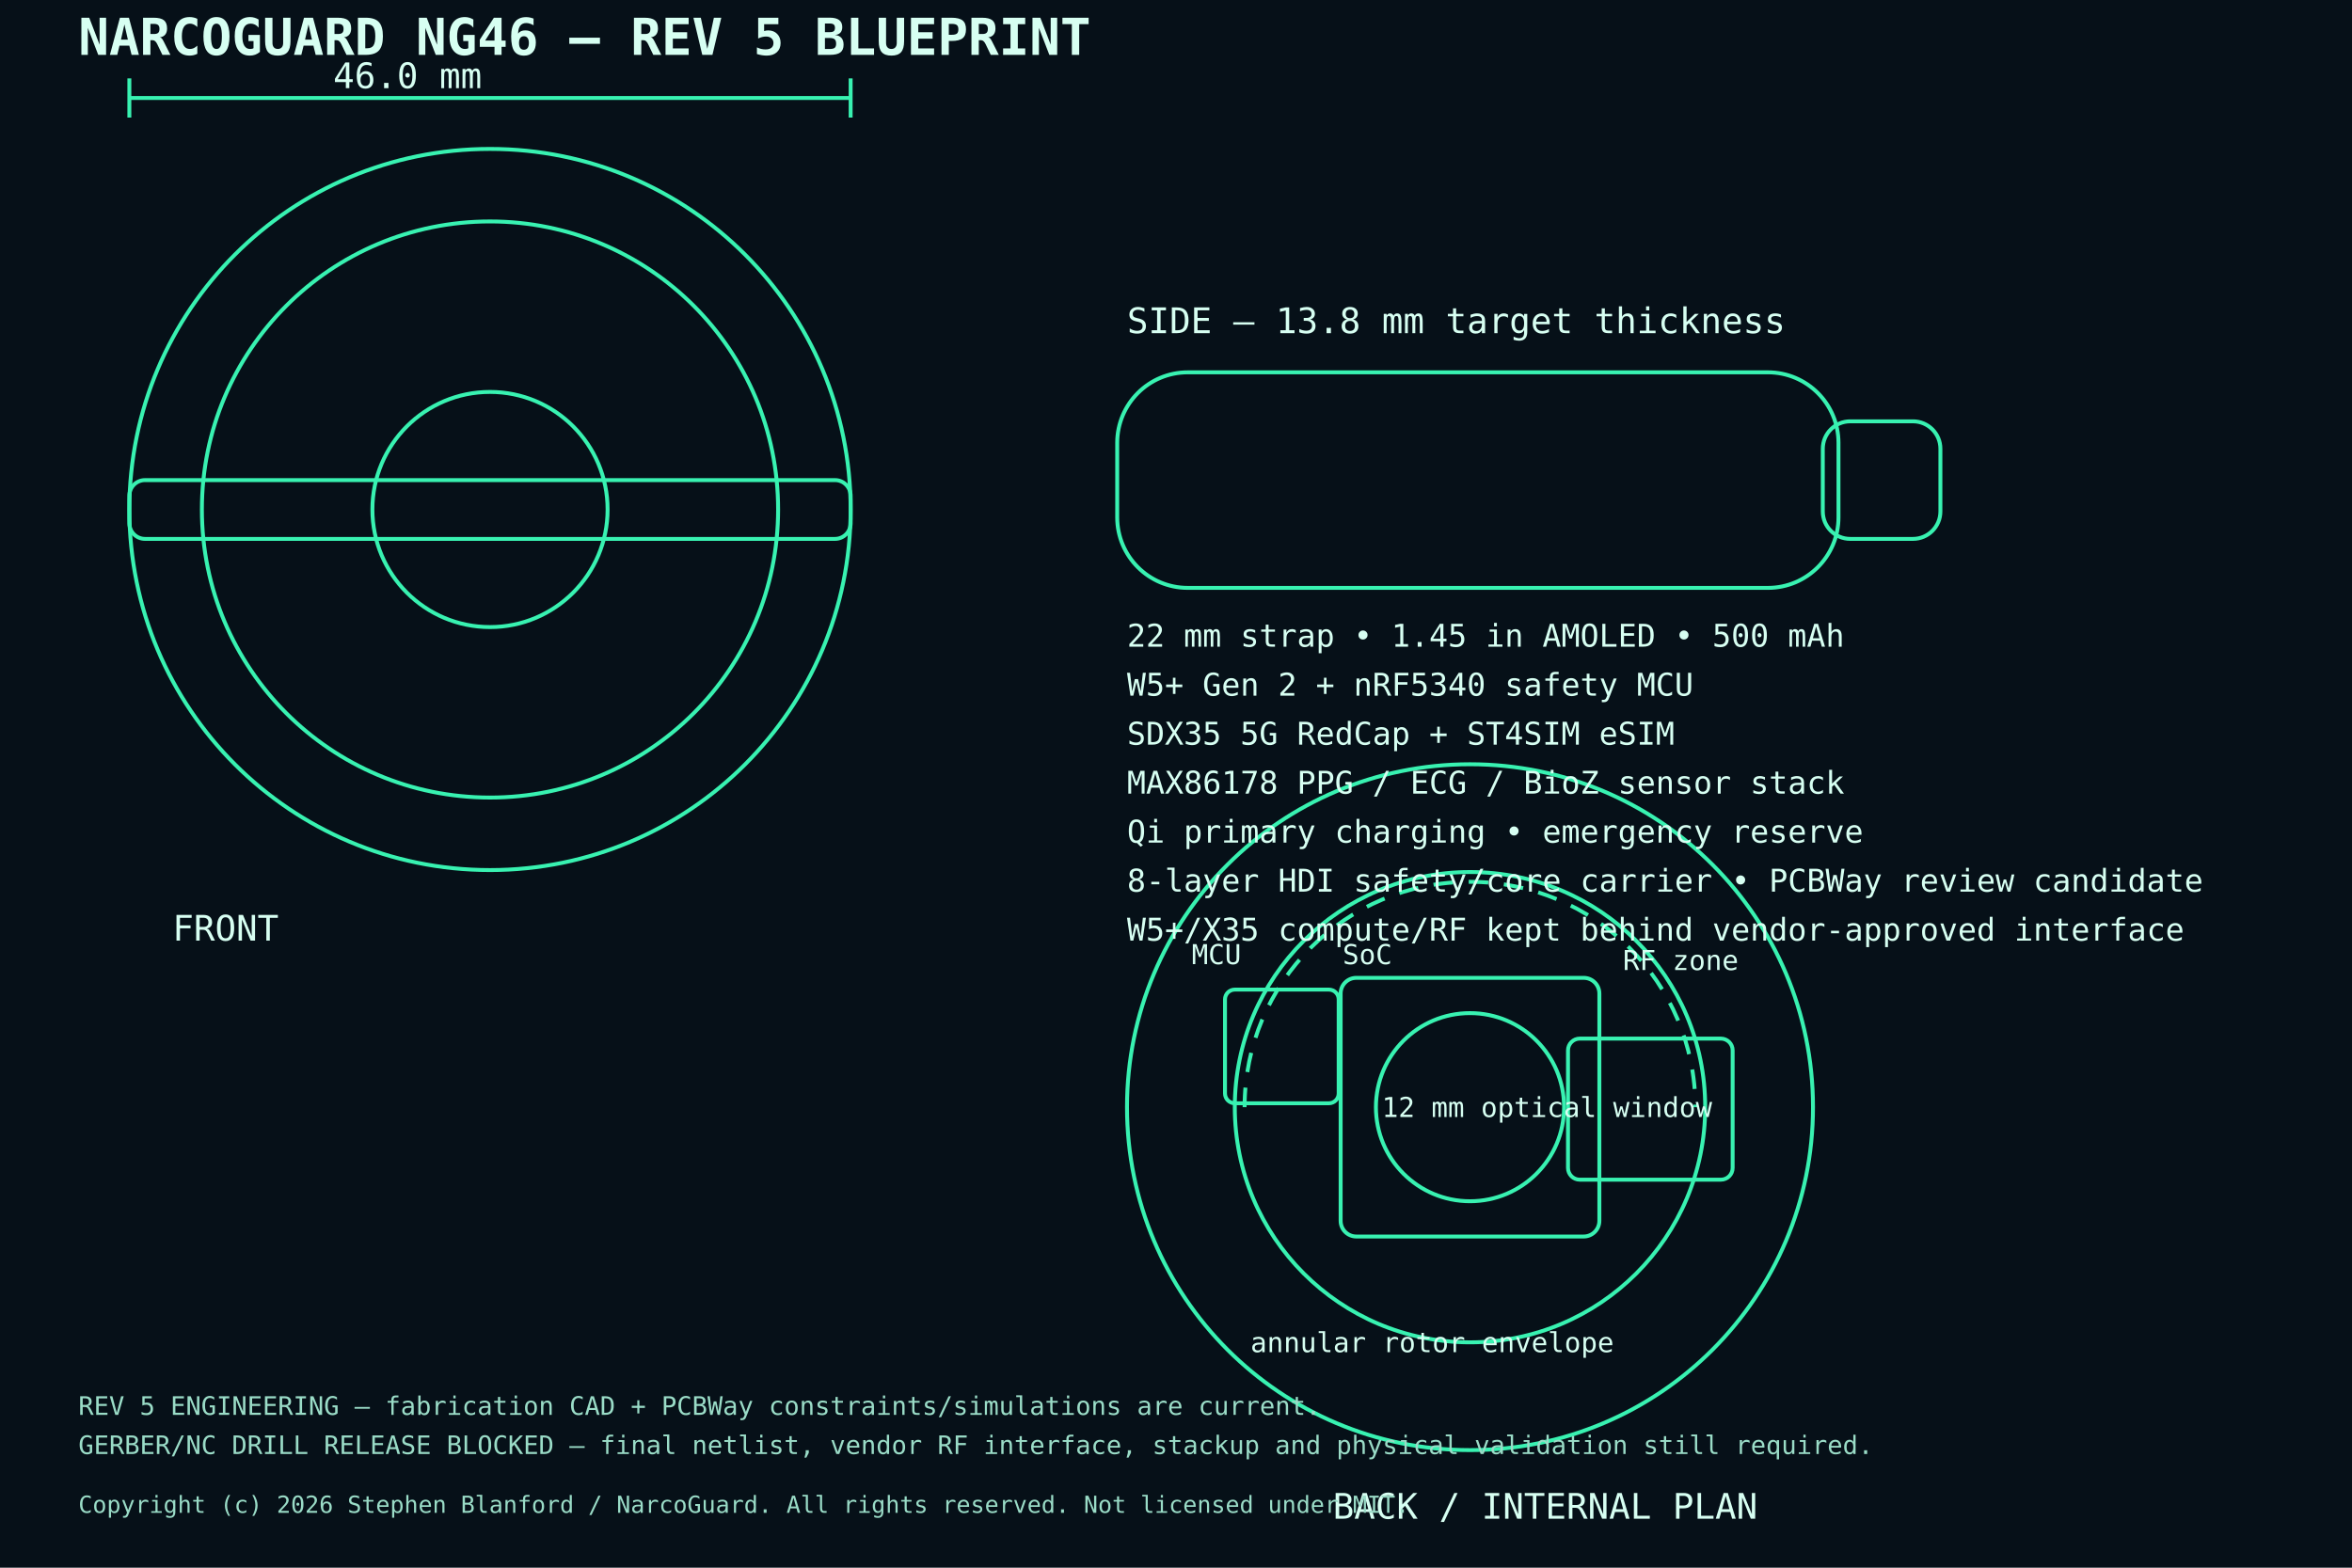
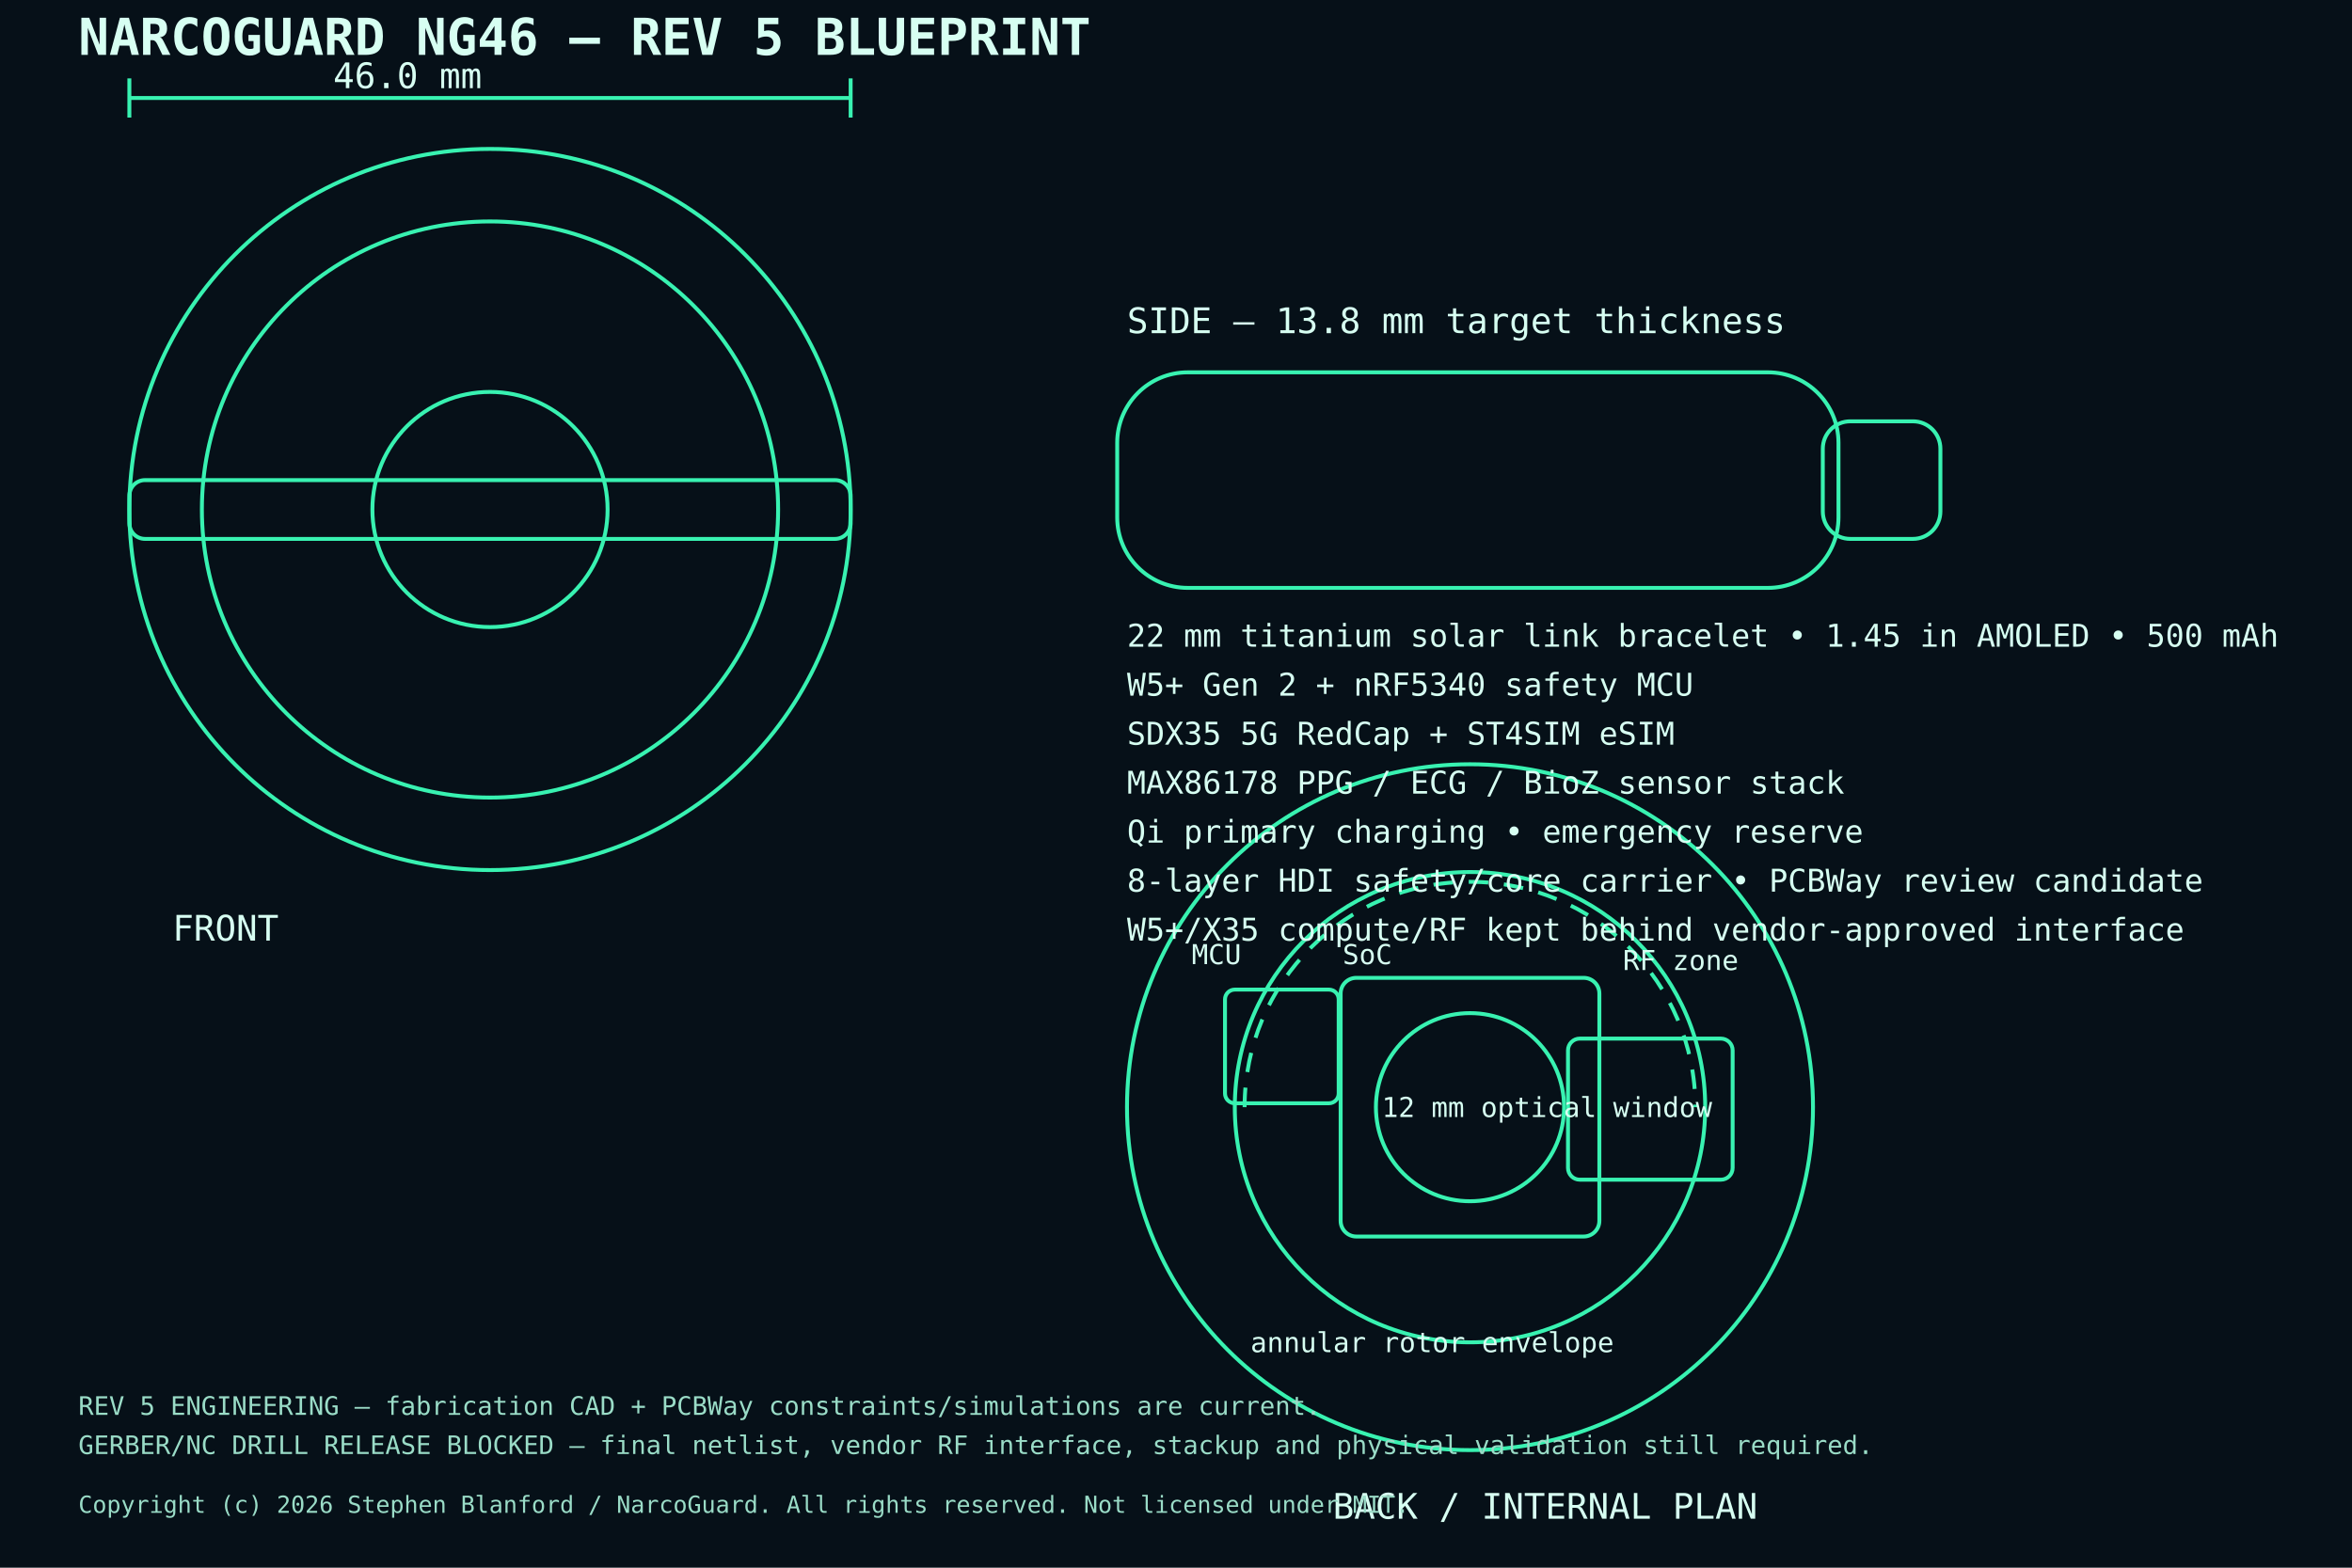
<svg xmlns="http://www.w3.org/2000/svg" viewBox="0 0 1200 800" role="img" aria-labelledby="t d">
  <rect width="1200" height="800" fill="#061018" />
  <g stroke="#38f2b1" fill="none" stroke-width="2">
    <circle cx="250" cy="260" r="184" />
    <circle cx="250" cy="260" r="147" />
    <circle cx="250" cy="260" r="60" />
    <rect x="66" y="245" width="368" height="30" rx="8" />
    <line x1="66" y1="50" x2="434" y2="50" />
    <line x1="66" y1="40" x2="66" y2="60" />
    <line x1="434" y1="40" x2="434" y2="60" />
    <rect x="570" y="190" width="368" height="110" rx="36" />
    <rect x="930" y="215" width="60" height="60" rx="14" />
    <circle cx="750" cy="565" r="175" />
    <circle cx="750" cy="565" r="120" />
    <circle cx="750" cy="565" r="48" />
    <rect x="684" y="499" width="132" height="132" rx="8" />
    <rect x="800" y="530" width="84" height="72" rx="6" />
    <rect x="625" y="505" width="58" height="58" rx="5" />
    <path d="M635 565 A115 115 0 0 1 865 565" stroke-dasharray="10 8" />
  </g>
  <g fill="#d7fff2" font-family="monospace">
    <text x="40" y="28" font-size="26" font-weight="bold">NARCOGUARD NG46 — REV 5 BLUEPRINT</text>
    <text x="170" y="45" font-size="18">46.0 mm</text>
    <text x="575" y="170" font-size="18">SIDE — 13.8 mm target thickness</text>
    <text x="88" y="480" font-size="18">FRONT</text>
    <text x="680" y="775" font-size="18">BACK / INTERNAL PLAN</text>
-     <text x="575" y="330" font-size="16">22 mm strap • 1.45 in AMOLED • 500 mAh</text>
+     <text x="575" y="330" font-size="16">22 mm titanium solar link bracelet • 1.45 in AMOLED • 500 mAh</text>
    <text x="575" y="355" font-size="16">W5+ Gen 2 + nRF5340 safety MCU</text>
    <text x="575" y="380" font-size="16">SDX35 5G RedCap + ST4SIM eSIM</text>
    <text x="575" y="405" font-size="16">MAX86178 PPG / ECG / BioZ sensor stack</text>
    <text x="575" y="430" font-size="16">Qi primary charging • emergency reserve</text>
    <text x="575" y="455" font-size="16">8-layer HDI safety/core carrier • PCBWay review candidate</text>
    <text x="575" y="480" font-size="16">W5+/X35 compute/RF kept behind vendor-approved interface</text>
    <text x="828" y="495" font-size="14">RF zone</text>
    <text x="685" y="492" font-size="14">SoC</text>
    <text x="608" y="492" font-size="14">MCU</text>
    <text x="705" y="570" font-size="14">12 mm optical window</text>
    <text x="638" y="690" font-size="14">annular rotor envelope</text>
    <text x="40" y="722" font-size="13" fill="#9adcc7">REV 5 ENGINEERING — fabrication CAD + PCBWay constraints/simulations are current.</text>
    <text x="40" y="742" font-size="13" fill="#9adcc7">GERBER/NC DRILL RELEASE BLOCKED — final netlist, vendor RF interface, stackup and physical validation still required.</text>
    <text x="40" y="772" font-size="12" fill="#9adcc7">Copyright (c) 2026 Stephen Blanford / NarcoGuard. All rights reserved. Not licensed under MIT.</text>
  </g>
</svg>
